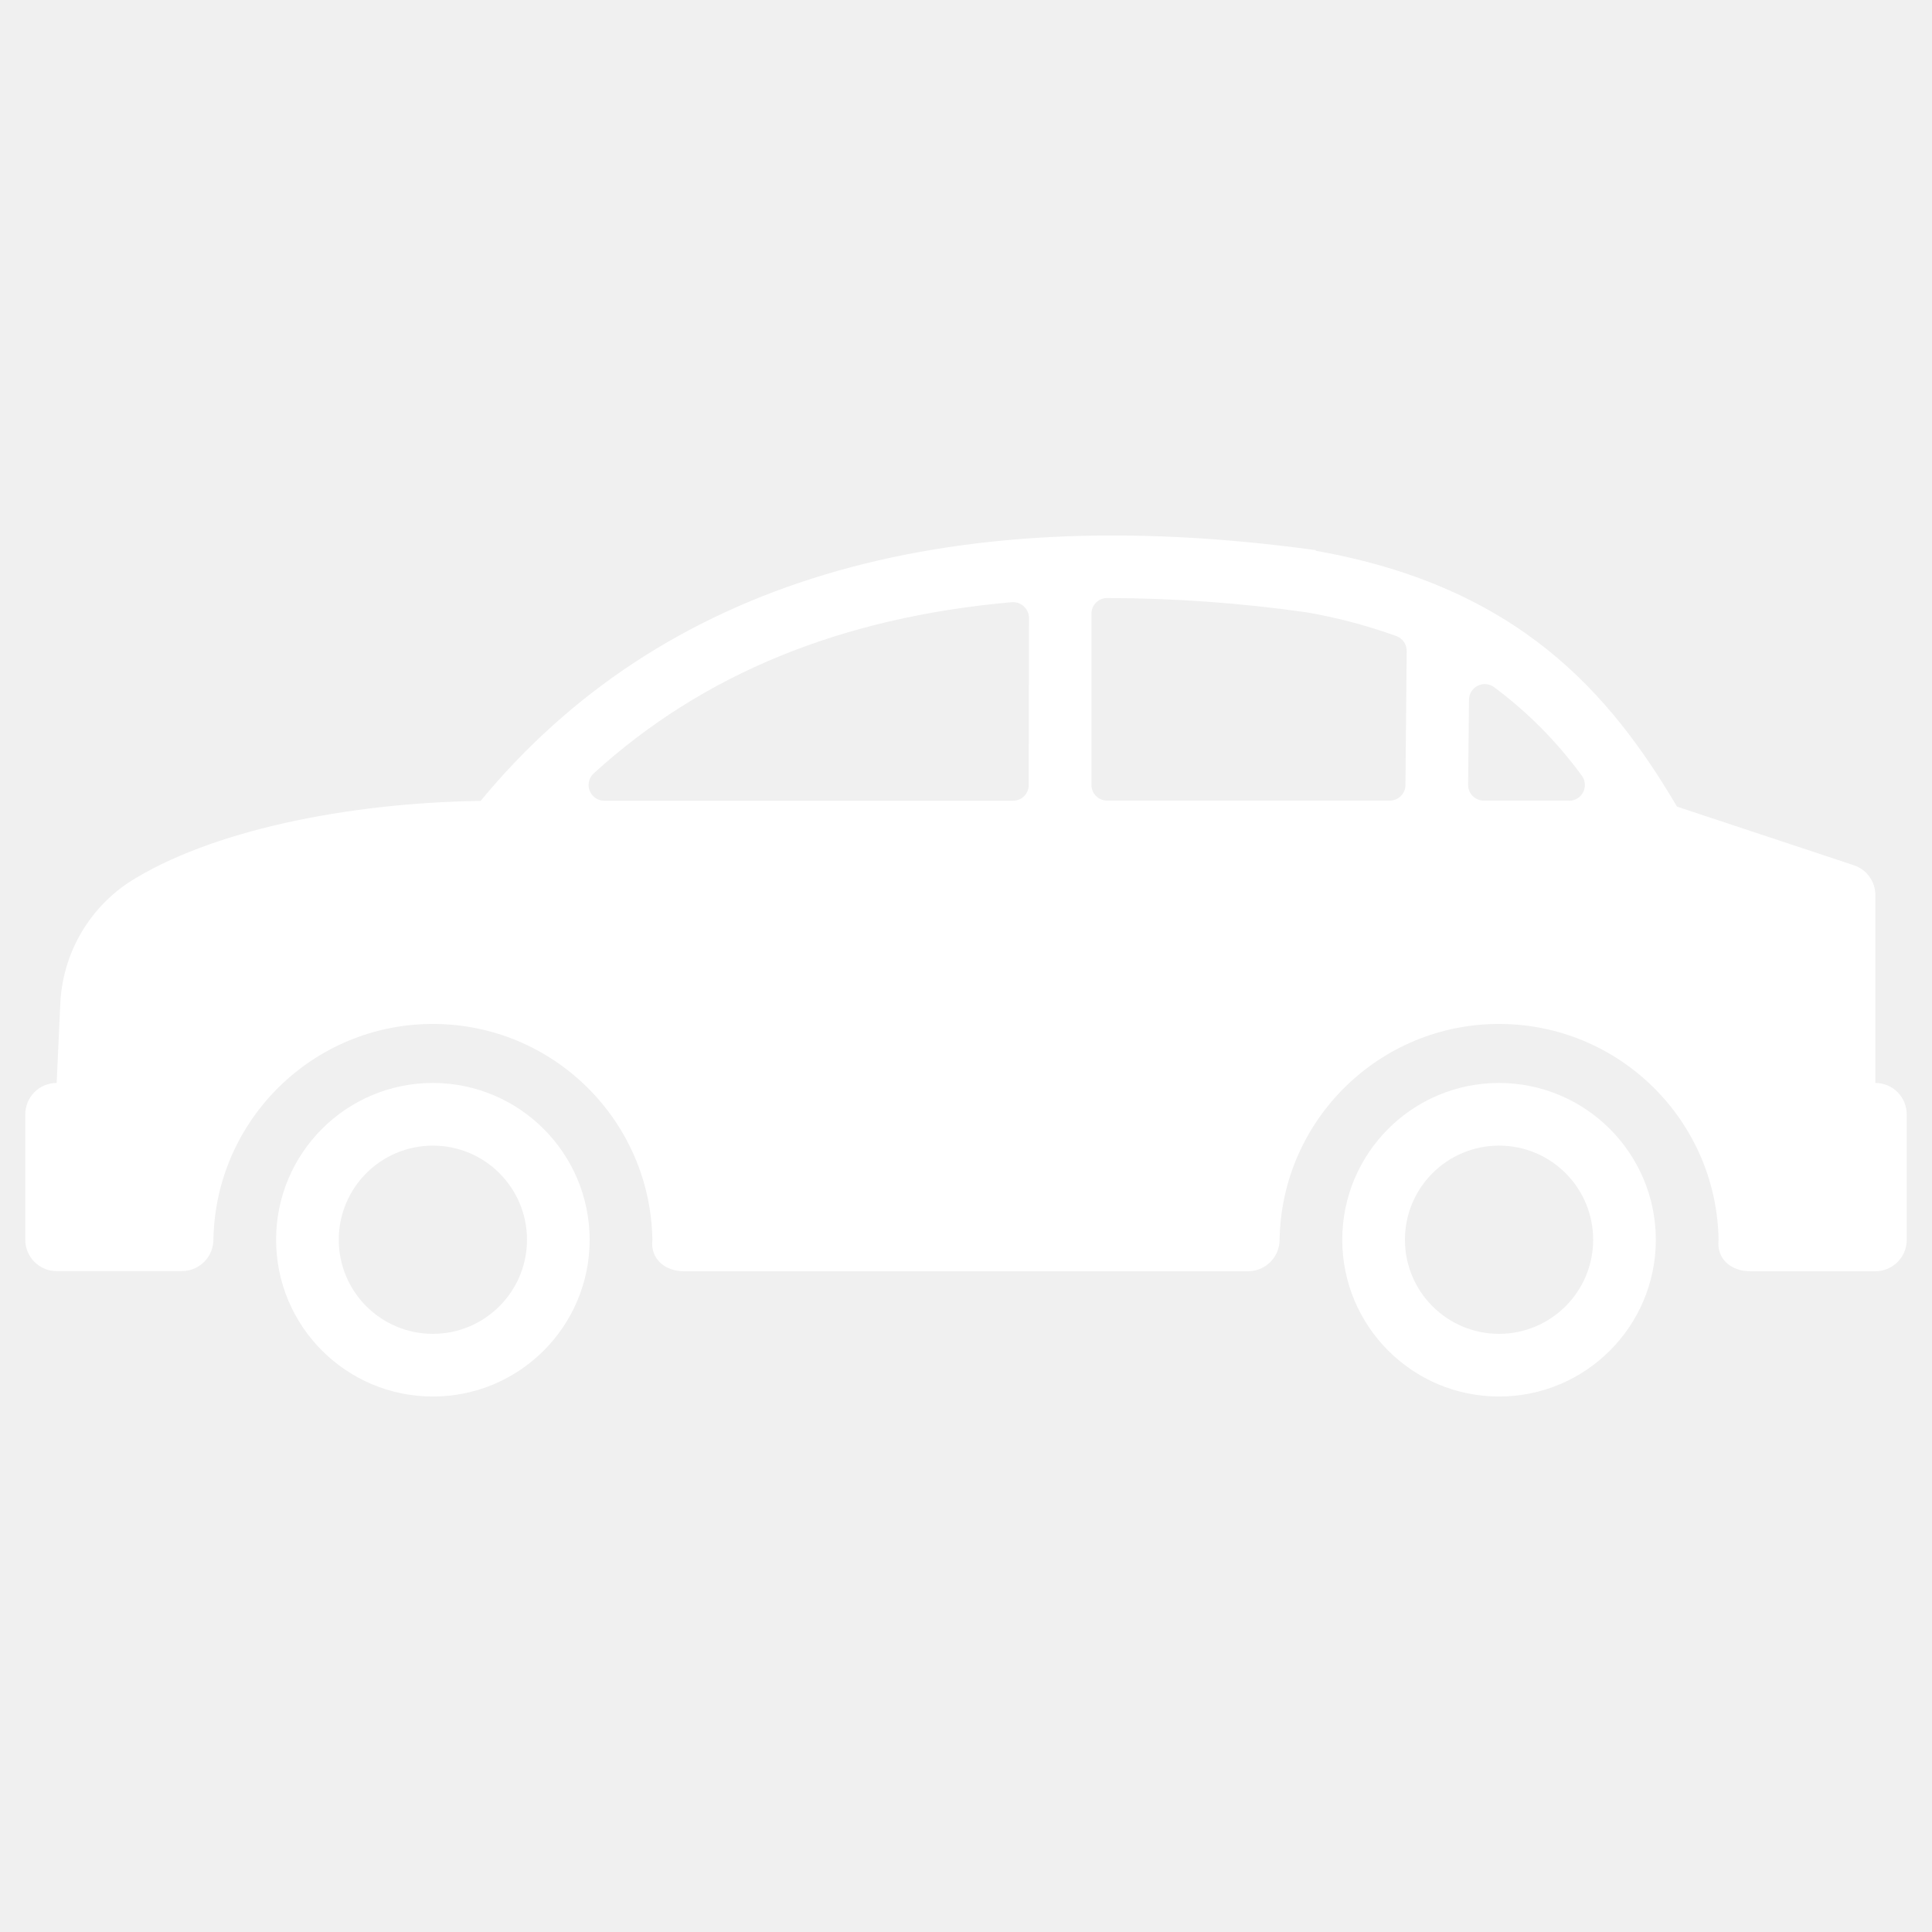
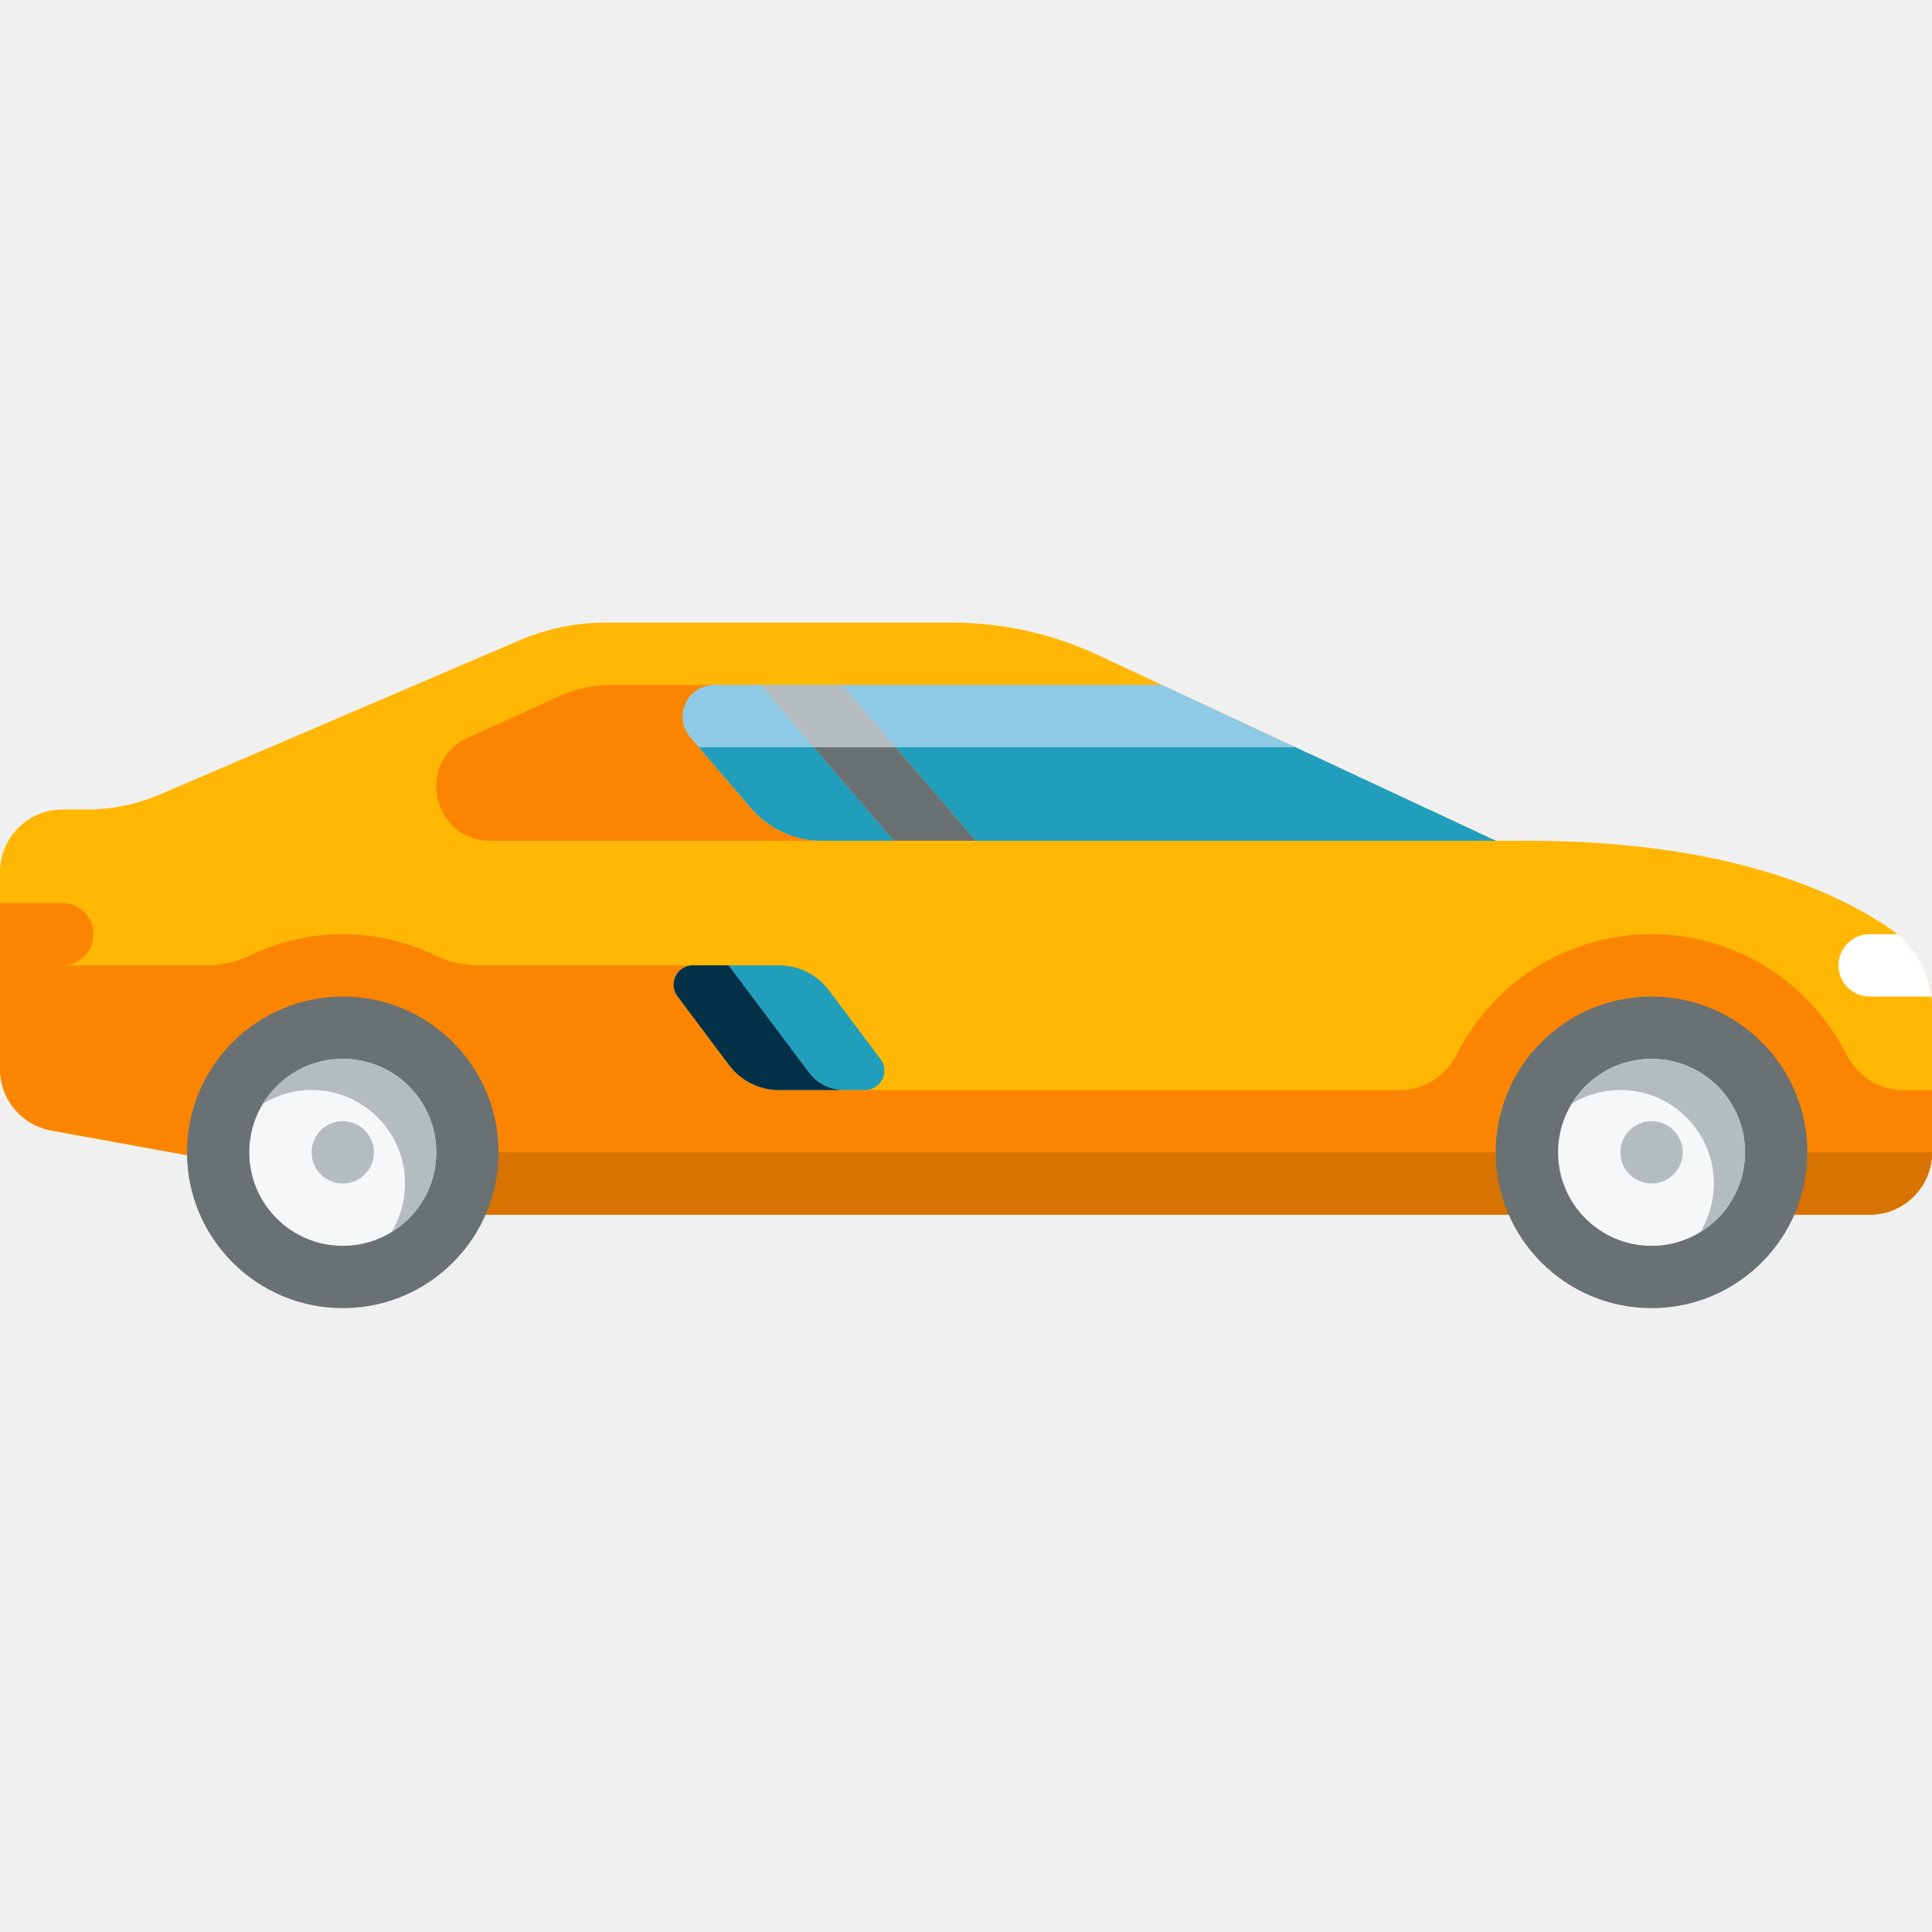
- <svg xmlns="http://www.w3.org/2000/svg" id="Layer_1" data-name="Layer 1" viewBox="0 0 100 100" version="1.1" width="100" height="100">
-   <defs id="defs4">
-     <style id="style2">.cls-1{fill:#ac0000;}</style>
+ <svg xmlns="http://www.w3.org/2000/svg" width="64" height="64" viewBox="0 0 64 64" fill="none">
+   <g clip-path="url(#clip0_42_4636)">
+     <path d="M62.674 30.809C60.932 29.588 57.276 27.851 50.581 27.851H49.548L36.347 21.69C34.844 20.989 33.205 20.625 31.545 20.625H20.064C19.085 20.625 18.117 20.824 17.217 21.209L5.297 26.318C4.526 26.648 3.696 26.819 2.857 26.819H2.064C0.924 26.818 0 27.743 0 28.883V35.418C0 36.416 0.713 37.271 1.695 37.449L11.355 39.206V40.238H61.935C63.076 40.238 64 39.313 64 38.173V33.352C64 32.336 63.505 31.391 62.674 30.809Z" fill="#FFB703" />
+     <path d="M20.239 22.689H28.635V27.851H16.241C14.319 27.851 13.752 25.231 15.502 24.436L18.531 23.06C19.067 22.815 19.65 22.689 20.239 22.689Z" fill="#FB8500" />
+     <path d="M63.027 36.109C62.218 36.109 61.516 35.621 61.149 34.9C59.956 32.555 57.522 30.947 54.709 30.947C51.898 30.947 49.464 32.555 48.27 34.9C47.903 35.621 47.201 36.109 46.392 36.109H25.806V31.98H15.93C15.434 31.98 14.934 31.896 14.488 31.679C13.54 31.215 12.481 30.947 11.355 30.947C10.227 30.947 9.166 31.214 8.217 31.678C7.771 31.896 7.27 31.98 6.773 31.98H0V35.418C0 35.539 0.011 35.658 0.032 35.773C0.052 35.888 0.082 35.998 0.12 36.106C0.121 36.107 0.121 36.108 0.121 36.109C0.363 36.789 0.951 37.314 1.695 37.449L11.355 39.206L13.419 40.238H61.935C63.076 40.238 64 39.313 64 38.173V36.109H63.027Z" fill="#FB8500" />
+     <path d="M61.936 40.237H15.484V38.173H64C64 39.313 63.076 40.237 61.936 40.237Z" fill="#D87200" />
+     <path d="M49.548 27.851L38.488 22.689H23.66C22.765 22.689 22.283 23.74 22.865 24.419L24.879 26.77C25.468 27.456 26.326 27.851 27.231 27.851H49.548V27.851Z" fill="#8ECAE6" />
+     <path d="M23.152 24.754L24.879 26.769C25.468 27.456 26.327 27.851 27.231 27.851H49.548L42.913 24.754H23.152Z" fill="#219EBC" />
+     <path d="M25.807 31.98H22.958C22.43 31.98 22.129 32.581 22.445 33.003L24.155 35.283C24.545 35.802 25.157 36.108 25.807 36.108H28.655C29.183 36.108 29.484 35.506 29.168 35.084L27.458 32.805C27.069 32.285 26.456 31.98 25.807 31.98Z" fill="#219EBC" />
+     <path d="M2.064 29.915H0V31.98H2.064C2.635 31.98 3.097 31.518 3.097 30.947C3.097 30.377 2.635 29.915 2.064 29.915Z" fill="#FB8500" />
+     <path d="M59.871 38.173C59.871 41.023 57.56 43.334 54.709 43.334C51.859 43.334 49.548 41.023 49.548 38.173C49.548 35.322 51.859 33.012 54.709 33.012C57.56 33.012 59.871 35.322 59.871 38.173Z" fill="#6A7173" />
+     <path d="M57.806 38.173C57.806 39.883 56.42 41.27 54.709 41.27C52.999 41.27 51.613 39.883 51.613 38.173C51.613 36.462 52.999 35.076 54.709 35.076C56.42 35.076 57.806 36.462 57.806 38.173Z" fill="#F5F7F9" />
+     <path d="M54.709 35.076C53.589 35.076 52.608 35.669 52.065 36.56C52.534 36.274 53.087 36.108 53.677 36.108C55.388 36.108 56.774 37.495 56.774 39.205C56.774 39.795 56.608 40.348 56.321 40.817C57.213 40.273 57.806 39.294 57.806 38.173C57.807 36.462 56.42 35.076 54.709 35.076Z" fill="#B5BCBF" />
+     <path d="M55.742 38.173C55.742 38.743 55.28 39.205 54.709 39.205C54.14 39.205 53.677 38.743 53.677 38.173C53.677 37.602 54.14 37.141 54.709 37.141C55.28 37.141 55.742 37.602 55.742 38.173Z" fill="#B5BCBF" />
+     <path d="M16.516 38.173C16.516 41.023 14.206 43.334 11.355 43.334C8.504 43.334 6.194 41.023 6.194 38.173C6.194 35.322 8.504 33.012 11.355 33.012C14.206 33.012 16.516 35.322 16.516 38.173Z" fill="#6A7173" />
+     <path d="M14.452 38.173C14.452 39.883 13.065 41.27 11.355 41.27C9.645 41.27 8.258 39.883 8.258 38.173C8.258 36.462 9.645 35.076 11.355 35.076C13.065 35.076 14.452 36.462 14.452 38.173Z" fill="#F5F7F9" />
+     <path d="M11.355 35.076C10.234 35.076 9.254 35.669 8.71 36.56C9.18 36.274 9.733 36.108 10.323 36.108C12.033 36.108 13.419 37.495 13.419 39.205C13.419 39.795 13.253 40.348 12.967 40.817C13.858 40.273 14.452 39.294 14.452 38.173C14.452 36.462 13.065 35.076 11.355 35.076Z" fill="#B5BCBF" />
+     <path d="M12.387 38.173C12.387 38.743 11.925 39.205 11.355 39.205C10.785 39.205 10.323 38.743 10.323 38.173C10.323 37.602 10.785 37.141 11.355 37.141C11.925 37.141 12.387 37.602 12.387 38.173Z" fill="#B5BCBF" />
+     <path d="M29.609 27.851H32.327L27.902 22.689H25.185L29.609 27.851Z" fill="#B5BCBF" />
+     <path d="M26.955 24.754L29.609 27.851H32.327L29.672 24.754H26.955Z" fill="#6A7173" />
+     <path d="M61.935 33.012H63.981C63.89 32.199 63.498 31.463 62.857 30.947H61.935C61.365 30.947 60.903 31.41 60.903 31.98C60.903 32.55 61.365 33.012 61.935 33.012Z" fill="white" />
+     <path d="M26.805 35.539L24.136 31.98H22.958C22.43 31.98 22.129 32.581 22.445 33.003L24.155 35.283C24.545 35.802 25.157 36.108 25.807 36.108H27.945C27.496 36.108 27.074 35.897 26.805 35.539Z" fill="#023047" />
+   </g>
+   <defs>
+     <clipPath id="clip0_42_4636">
+       <rect width="64" height="64" fill="white" />
+     </clipPath>
  </defs>
-   <g id="g827" transform="matrix(0.379381,0,0,0.379381,1.308347,34.3452)" style="fill:#ffffff">
-     <path style="fill:#ffffff" id="path8" d="m 55.62,57.22 a 21.39,21.39 0 1 0 21.38,21.39 21.42,21.42 0 0 0 -21.38,-21.39 z m 0,34.23 a 12.84,12.84 0 1 1 12.83,-12.84 12.85,12.85 0 0 1 -12.83,12.84 z" class="cls-1" />
-     <path style="fill:#ffffff" id="path10" d="m 252.41,57.22 v -25.7 a 4.28,4.28 0 0 0 -2.93,-4 l -24.13,-8 c -9.09,-15.4 -21.59,-30 -49.21,-34.89 l -0.14,-0.11 c -51,-7 -89.3,4.46 -113.88,34.22 -18.3,0.26 -37,4.09 -48,11.12 a 21,21 0 0 0 -9.35,16.74 l -0.49,10.62 a 4.28,4.28 0 0 0 -4.28,4.3 v 17.09 a 4.28,4.28 0 0 0 4.28,4.28 h 17.11 a 4.31,4.31 0 0 0 4.28,-4.37 v 0 a 29.95,29.95 0 0 1 59.89,0.11 c -0.31,2.6 1.74,4.28 4.28,4.28 h 77 a 4.31,4.31 0 0 0 4.29,-4.39 v 0 a 29.95,29.95 0 0 1 59.89,0.11 c -0.31,2.6 1.74,4.28 4.28,4.28 h 17.11 a 4.28,4.28 0 0 0 4.28,-4.28 v -17.11 a 4.28,4.28 0 0 0 -4.28,-4.3 z m -115.51,-40.64 a 2.14,2.14 0 0 1 -2.14,2.14 H 79 a 2.15,2.15 0 0 1 -1.42,-3.76 c 14.85,-13.53 33.73,-21.27 57,-23.33 a 2.18,2.18 0 0 1 2.36,2.16 z m 51.4,0 a 2.14,2.14 0 0 1 -2.14,2.12 H 147.6 a 2.14,2.14 0 0 1 -2.14,-2.14 V -6.78 a 2.14,2.14 0 0 1 2.12,-2.16 196.12,196.12 0 0 1 27.16,1.94 72,72 0 0 1 12.34,3.26 2.15,2.15 0 0 1 1.39,2 z m 22.33,2.12 H 199 a 2.14,2.14 0 0 1 -2.15,-2.18 l 0.12,-11.6 a 2.15,2.15 0 0 1 3.45,-1.68 56.56,56.56 0 0 1 11.9,12 2.15,2.15 0 0 1 -1.69,3.48 z" class="cls-1" />
-     <path style="fill:#ffffff" id="path12" d="m 201.07,57.22 a 21.39,21.39 0 1 0 21.39,21.39 21.42,21.42 0 0 0 -21.39,-21.39 z m 0,34.23 a 12.84,12.84 0 1 1 12.84,-12.84 12.85,12.85 0 0 1 -12.84,12.84 z" class="cls-1" />
-   </g>
</svg>
